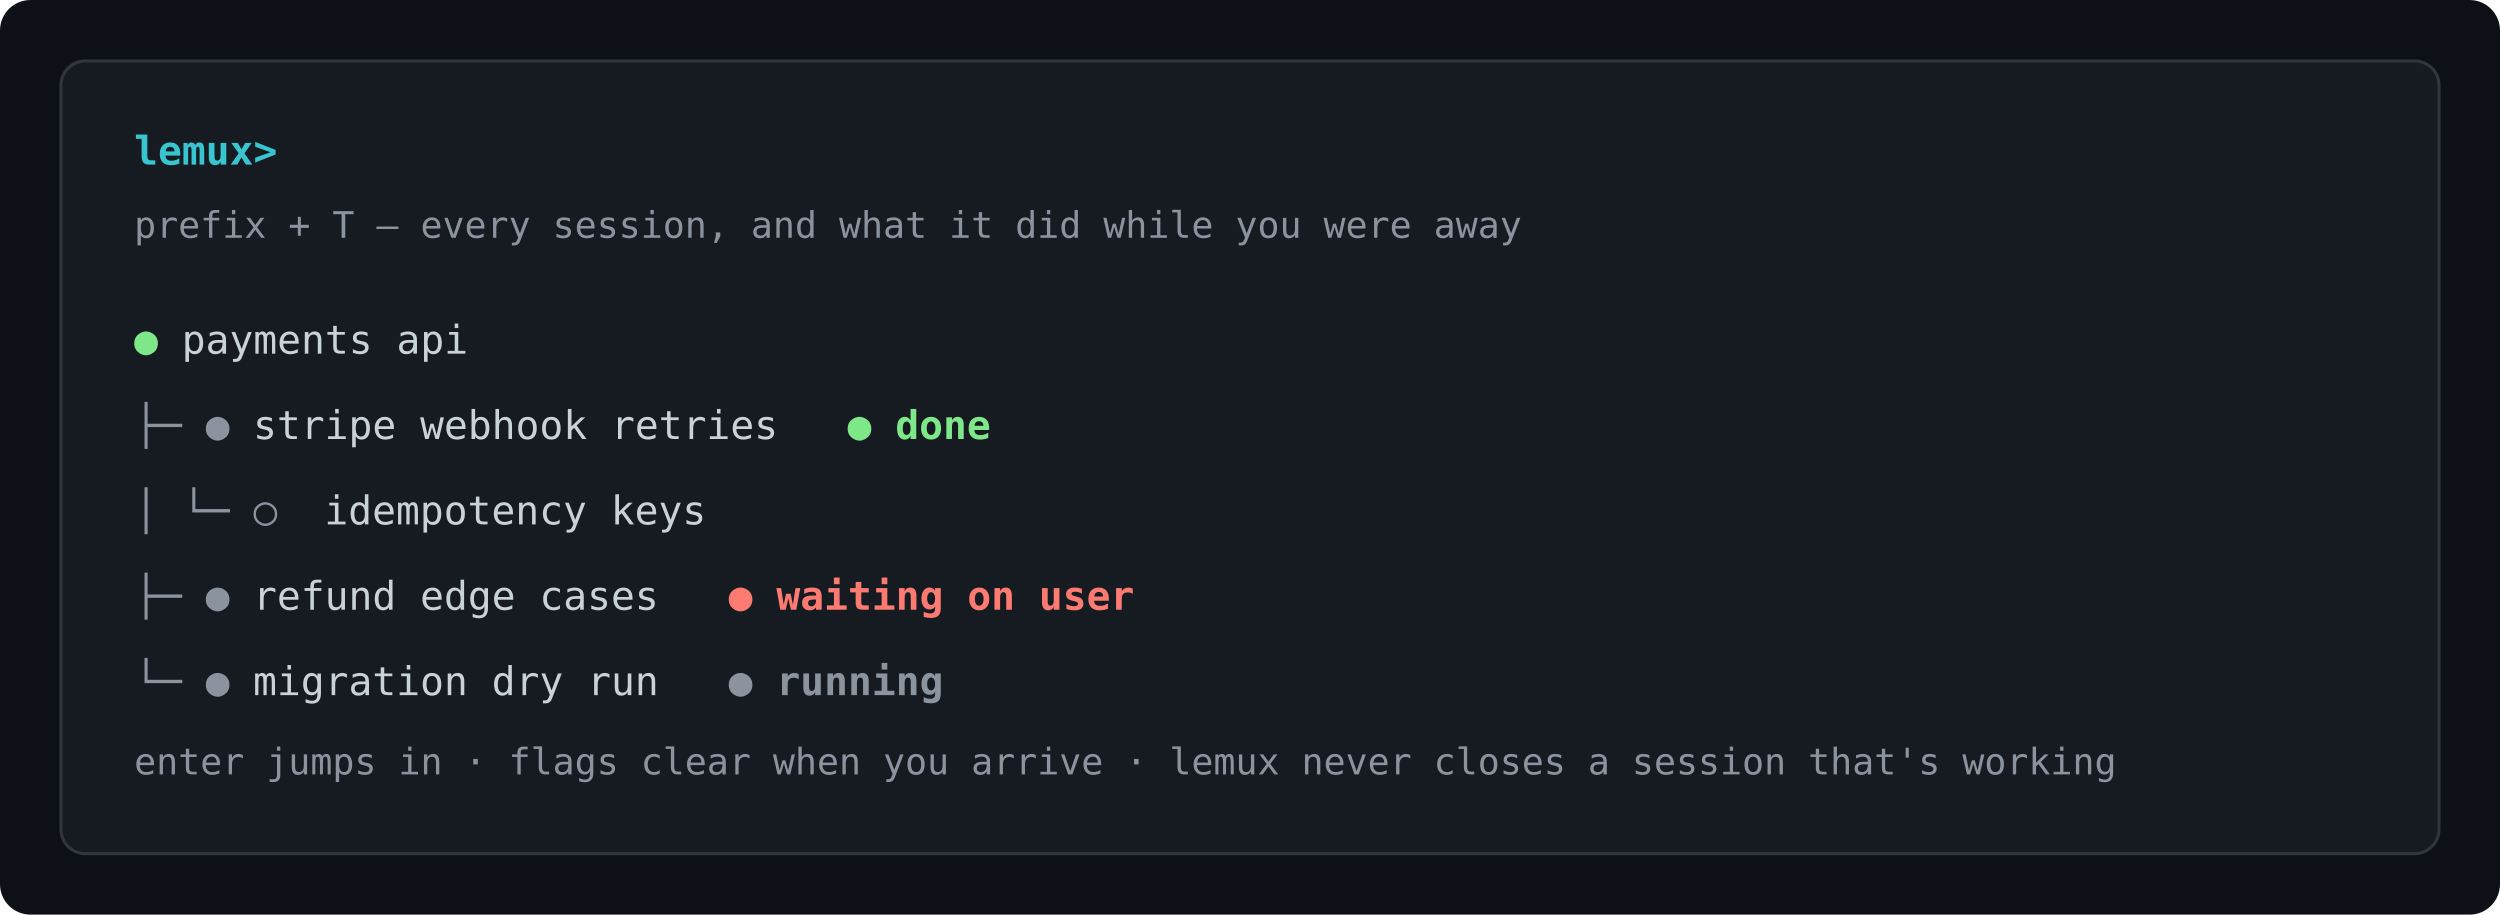
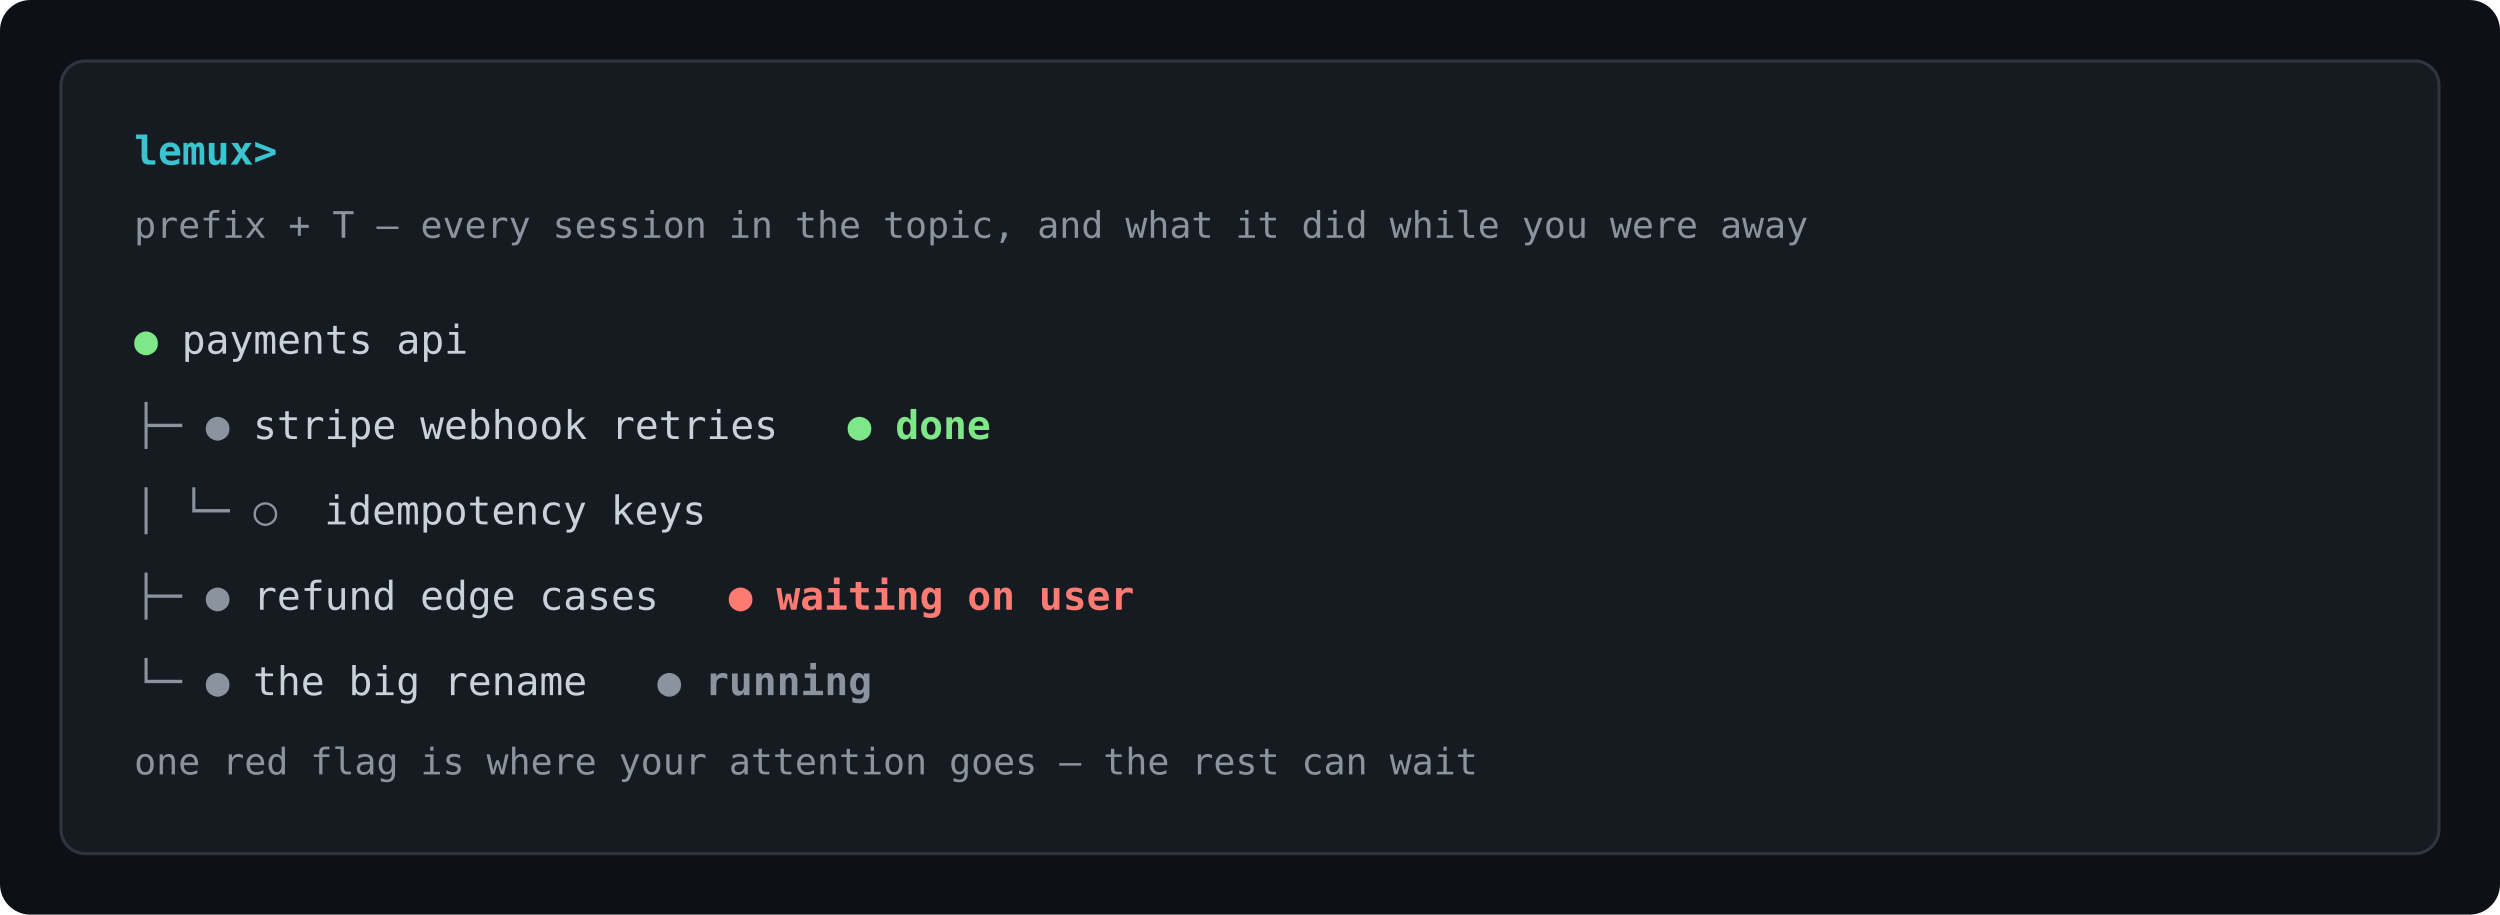
<svg xmlns="http://www.w3.org/2000/svg" width="820" height="300" viewBox="0 0 820 300" role="img">
  <rect width="820" height="300" rx="10" fill="#0d1117" />
  <rect x="20" y="20" width="780" height="260" rx="8" fill="#161b22" stroke="#30363d" stroke-width="1" />
-   <text x="44.0" y="54.0" font-family="ui-monospace,SFMono-Regular,Menlo,Consolas,monospace" font-size="13" fill="#39c5cf" font-weight="bold" text-anchor="start" opacity="1">lemux&gt;</text>
-   <text x="44.0" y="78.0" font-family="ui-monospace,SFMono-Regular,Menlo,Consolas,monospace" font-size="12" fill="#8b949e" font-weight="normal" text-anchor="start" opacity="1">prefix + T — every session, and what it did while you were away</text>
-   <text x="44.0" y="116.0" font-family="ui-monospace,SFMono-Regular,Menlo,Consolas,monospace" font-size="13" fill="#7ee787" font-weight="normal" text-anchor="start" opacity="1">● </text>
-   <text x="59.6" y="116.0" font-family="ui-monospace,SFMono-Regular,Menlo,Consolas,monospace" font-size="13" fill="#c9d1d9" font-weight="normal" text-anchor="start" opacity="1">payments api</text>
-   <text x="44.0" y="144.0" font-family="ui-monospace,SFMono-Regular,Menlo,Consolas,monospace" font-size="13" fill="#8b949e" font-weight="normal" text-anchor="start" opacity="1">├─ ● </text>
-   <text x="83.0" y="144.0" font-family="ui-monospace,SFMono-Regular,Menlo,Consolas,monospace" font-size="13" fill="#c9d1d9" font-weight="normal" text-anchor="start" opacity="1">stripe webhook retries</text>
-   <text x="278.0" y="144.0" font-family="ui-monospace,SFMono-Regular,Menlo,Consolas,monospace" font-size="13" fill="#7ee787" font-weight="bold" text-anchor="start" opacity="1">● done</text>
-   <text x="44.0" y="172.0" font-family="ui-monospace,SFMono-Regular,Menlo,Consolas,monospace" font-size="13" fill="#8b949e" font-weight="normal" text-anchor="start" opacity="1">│  └─ ○ </text>
-   <text x="106.4" y="172.0" font-family="ui-monospace,SFMono-Regular,Menlo,Consolas,monospace" font-size="13" fill="#c9d1d9" font-weight="normal" text-anchor="start" opacity="1">idempotency keys</text>
-   <text x="44.0" y="200.0" font-family="ui-monospace,SFMono-Regular,Menlo,Consolas,monospace" font-size="13" fill="#8b949e" font-weight="normal" text-anchor="start" opacity="1">├─ ● </text>
-   <text x="83.0" y="200.0" font-family="ui-monospace,SFMono-Regular,Menlo,Consolas,monospace" font-size="13" fill="#c9d1d9" font-weight="normal" text-anchor="start" opacity="1">refund edge cases</text>
-   <text x="239.0" y="200.0" font-family="ui-monospace,SFMono-Regular,Menlo,Consolas,monospace" font-size="13" fill="#ff7b72" font-weight="bold" text-anchor="start" opacity="1">● waiting on user</text>
-   <text x="44.0" y="228.0" font-family="ui-monospace,SFMono-Regular,Menlo,Consolas,monospace" font-size="13" fill="#8b949e" font-weight="normal" text-anchor="start" opacity="1">└─ ● </text>
-   <text x="83.0" y="228.0" font-family="ui-monospace,SFMono-Regular,Menlo,Consolas,monospace" font-size="13" fill="#c9d1d9" font-weight="normal" text-anchor="start" opacity="1">migration dry run</text>
-   <text x="239.0" y="228.0" font-family="ui-monospace,SFMono-Regular,Menlo,Consolas,monospace" font-size="13" fill="#8b949e" font-weight="bold" text-anchor="start" opacity="1">● running</text>
-   <text x="44.0" y="254.0" font-family="ui-monospace,SFMono-Regular,Menlo,Consolas,monospace" font-size="12" fill="#8b949e" font-weight="normal" text-anchor="start" opacity="1">enter jumps in · flags clear when you arrive · lemux never closes a session that's working</text>
+   <text x="44.0" y="54.0" font-family="ui-monospace,SFMono-Regular,Menlo,Consolas,monospace" font-size="13" fill="#39c5cf" font-weight="bold" text-anchor="start" opacity="1.0">lemux&gt;</text>
+   <text x="44.0" y="78.0" font-family="ui-monospace,SFMono-Regular,Menlo,Consolas,monospace" font-size="12" fill="#8b949e" font-weight="normal" text-anchor="start" opacity="1.0">prefix + T — every session in the topic, and what it did while you were away</text>
+   <text x="44.0" y="116.0" font-family="ui-monospace,SFMono-Regular,Menlo,Consolas,monospace" font-size="13" fill="#7ee787" font-weight="normal" text-anchor="start" opacity="1.0">● </text>
+   <text x="59.6" y="116.0" font-family="ui-monospace,SFMono-Regular,Menlo,Consolas,monospace" font-size="13" fill="#c9d1d9" font-weight="normal" text-anchor="start" opacity="1.0">payments api</text>
+   <text x="44.0" y="144.0" font-family="ui-monospace,SFMono-Regular,Menlo,Consolas,monospace" font-size="13" fill="#8b949e" font-weight="normal" text-anchor="start" opacity="1.0">├─ ● </text>
+   <text x="83.0" y="144.0" font-family="ui-monospace,SFMono-Regular,Menlo,Consolas,monospace" font-size="13" fill="#c9d1d9" font-weight="normal" text-anchor="start" opacity="1.0">stripe webhook retries</text>
+   <text x="278.0" y="144.0" font-family="ui-monospace,SFMono-Regular,Menlo,Consolas,monospace" font-size="13" fill="#7ee787" font-weight="bold" text-anchor="start" opacity="1.0">● done</text>
+   <text x="44.0" y="172.0" font-family="ui-monospace,SFMono-Regular,Menlo,Consolas,monospace" font-size="13" fill="#8b949e" font-weight="normal" text-anchor="start" opacity="1.0">│  └─ ○ </text>
+   <text x="106.4" y="172.0" font-family="ui-monospace,SFMono-Regular,Menlo,Consolas,monospace" font-size="13" fill="#c9d1d9" font-weight="normal" text-anchor="start" opacity="1.0">idempotency keys</text>
+   <text x="44.0" y="200.0" font-family="ui-monospace,SFMono-Regular,Menlo,Consolas,monospace" font-size="13" fill="#8b949e" font-weight="normal" text-anchor="start" opacity="1.0">├─ ● </text>
+   <text x="83.0" y="200.0" font-family="ui-monospace,SFMono-Regular,Menlo,Consolas,monospace" font-size="13" fill="#c9d1d9" font-weight="normal" text-anchor="start" opacity="1.0">refund edge cases</text>
+   <text x="239.0" y="200.0" font-family="ui-monospace,SFMono-Regular,Menlo,Consolas,monospace" font-size="13" fill="#ff7b72" font-weight="bold" text-anchor="start" opacity="1.0">● waiting on user</text>
+   <text x="44.0" y="228.0" font-family="ui-monospace,SFMono-Regular,Menlo,Consolas,monospace" font-size="13" fill="#8b949e" font-weight="normal" text-anchor="start" opacity="1.0">└─ ● </text>
+   <text x="83.0" y="228.0" font-family="ui-monospace,SFMono-Regular,Menlo,Consolas,monospace" font-size="13" fill="#c9d1d9" font-weight="normal" text-anchor="start" opacity="1.0">the big rename</text>
+   <text x="215.6" y="228.0" font-family="ui-monospace,SFMono-Regular,Menlo,Consolas,monospace" font-size="13" fill="#8b949e" font-weight="bold" text-anchor="start" opacity="1.0">● running</text>
+   <text x="44.0" y="254.0" font-family="ui-monospace,SFMono-Regular,Menlo,Consolas,monospace" font-size="12" fill="#8b949e" font-weight="normal" text-anchor="start" opacity="1.0">one red flag is where your attention goes — the rest can wait</text>
</svg>
